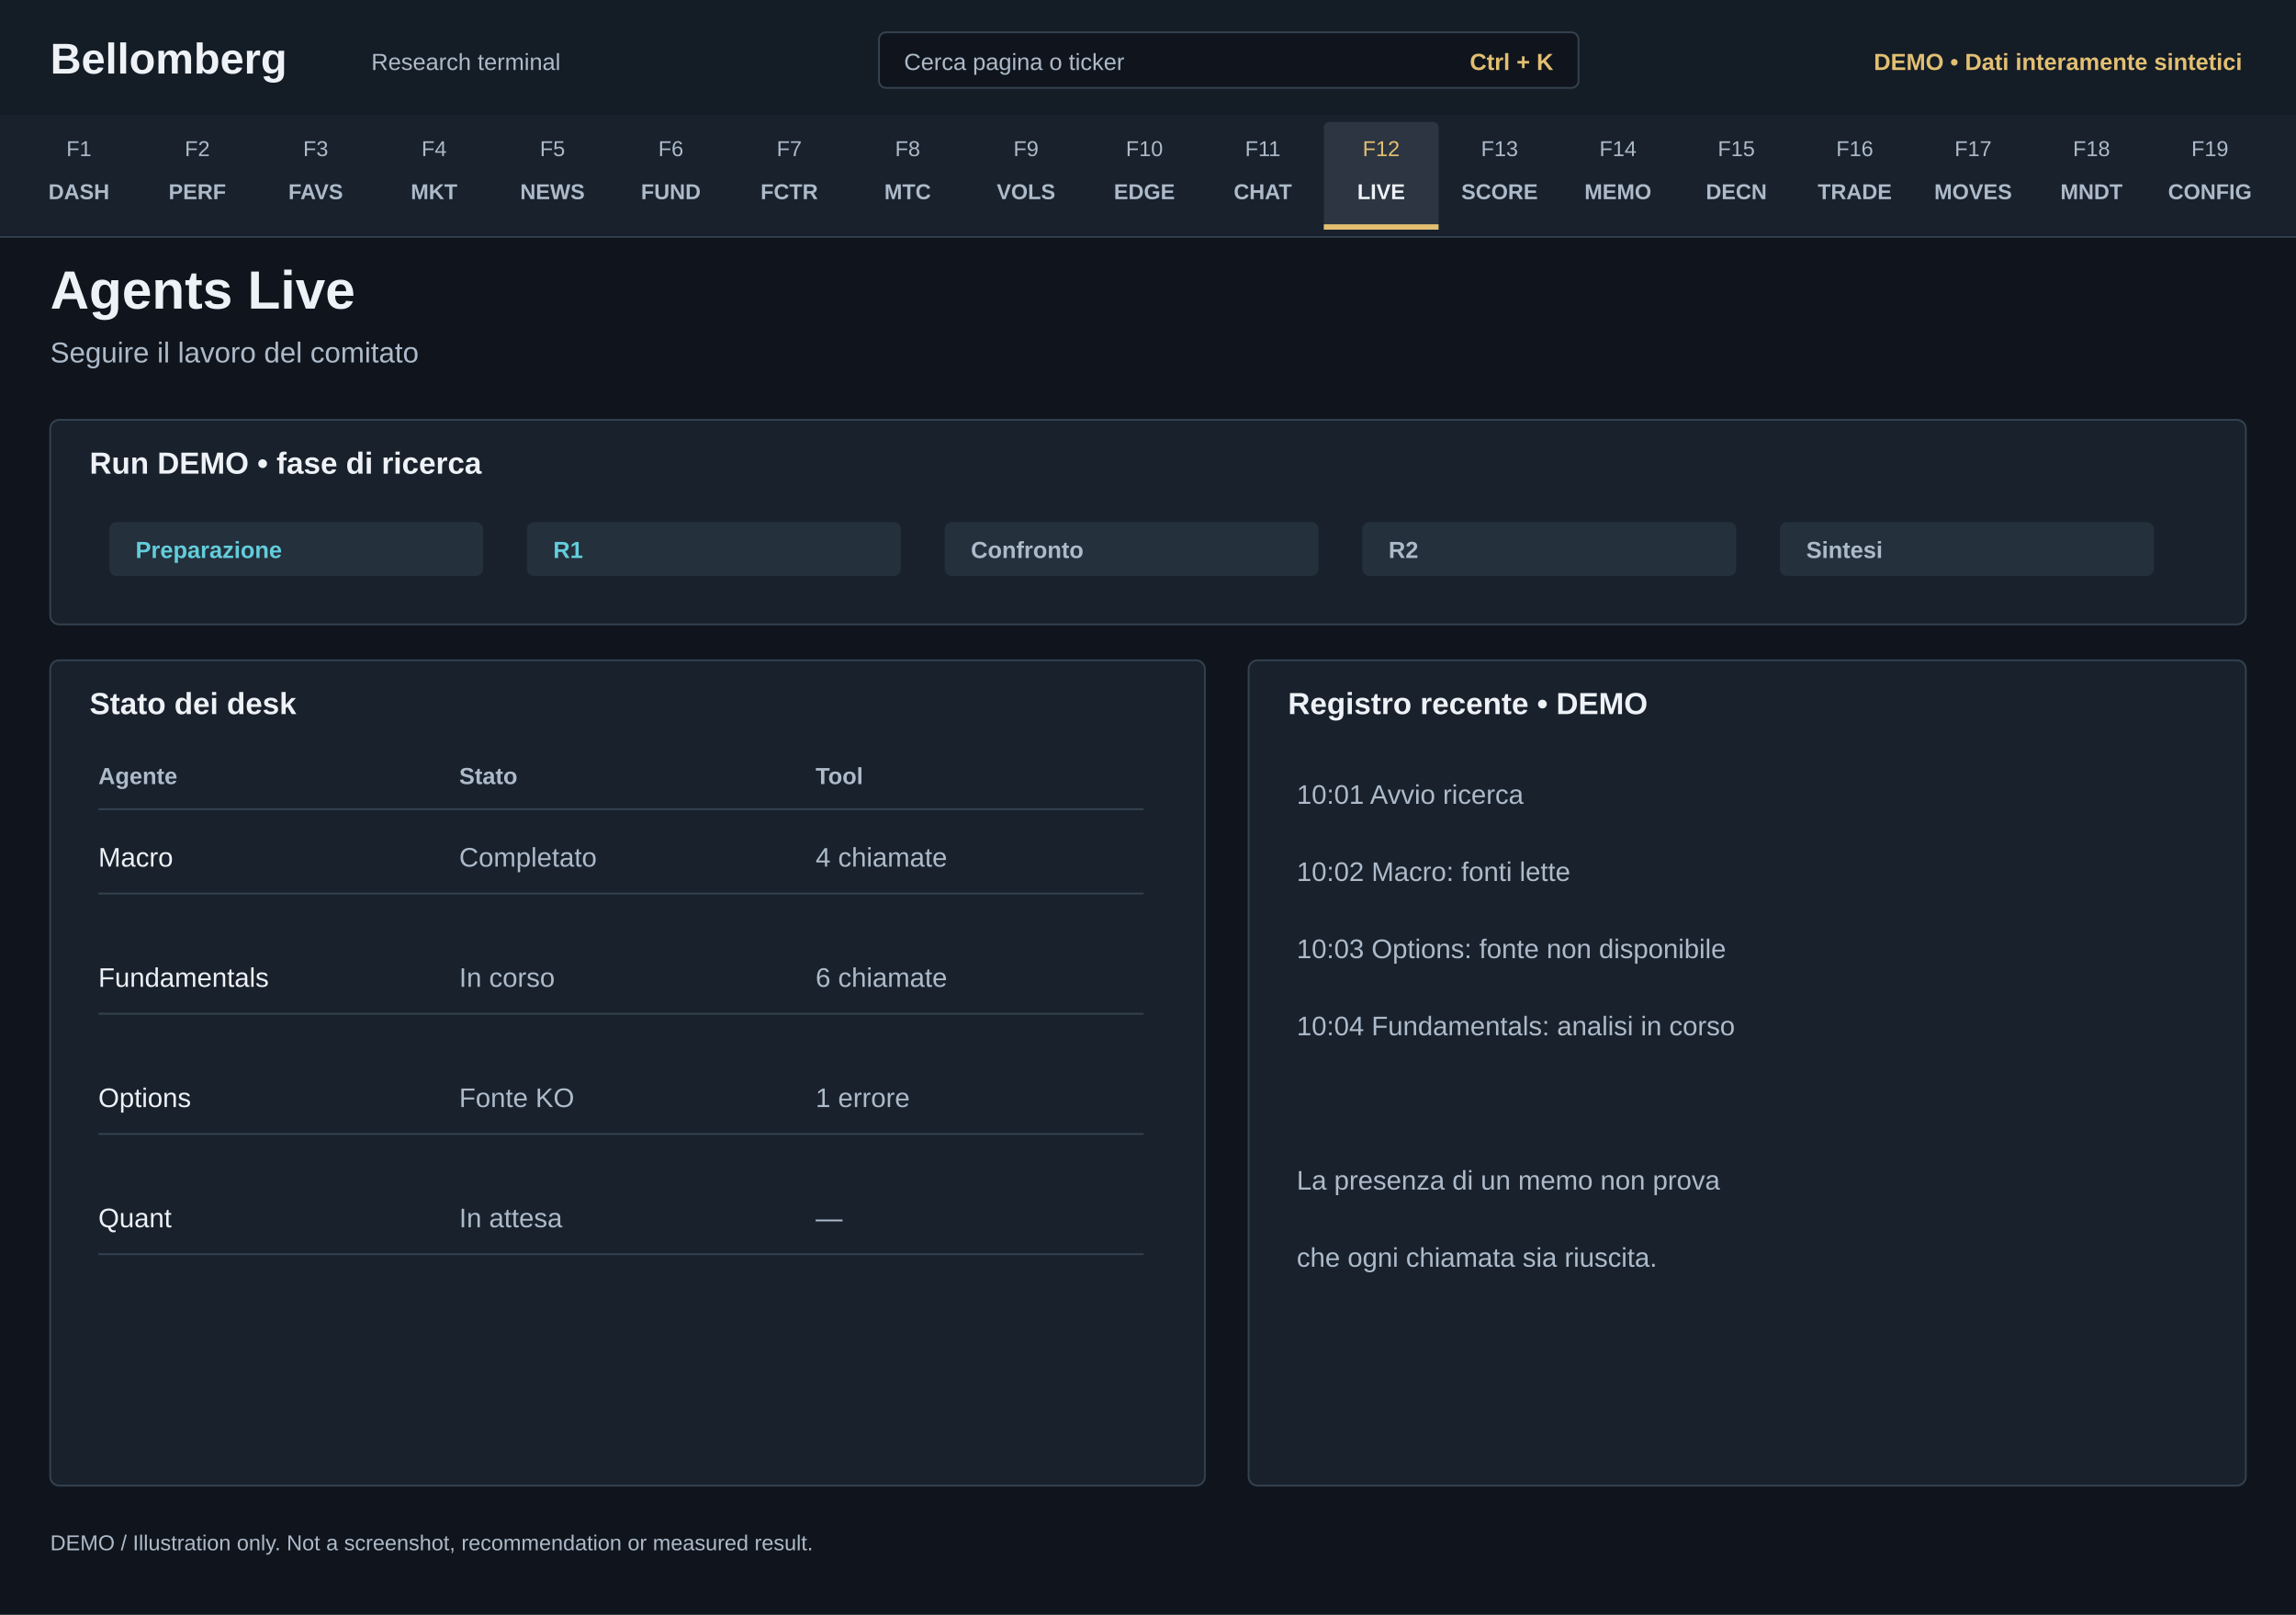
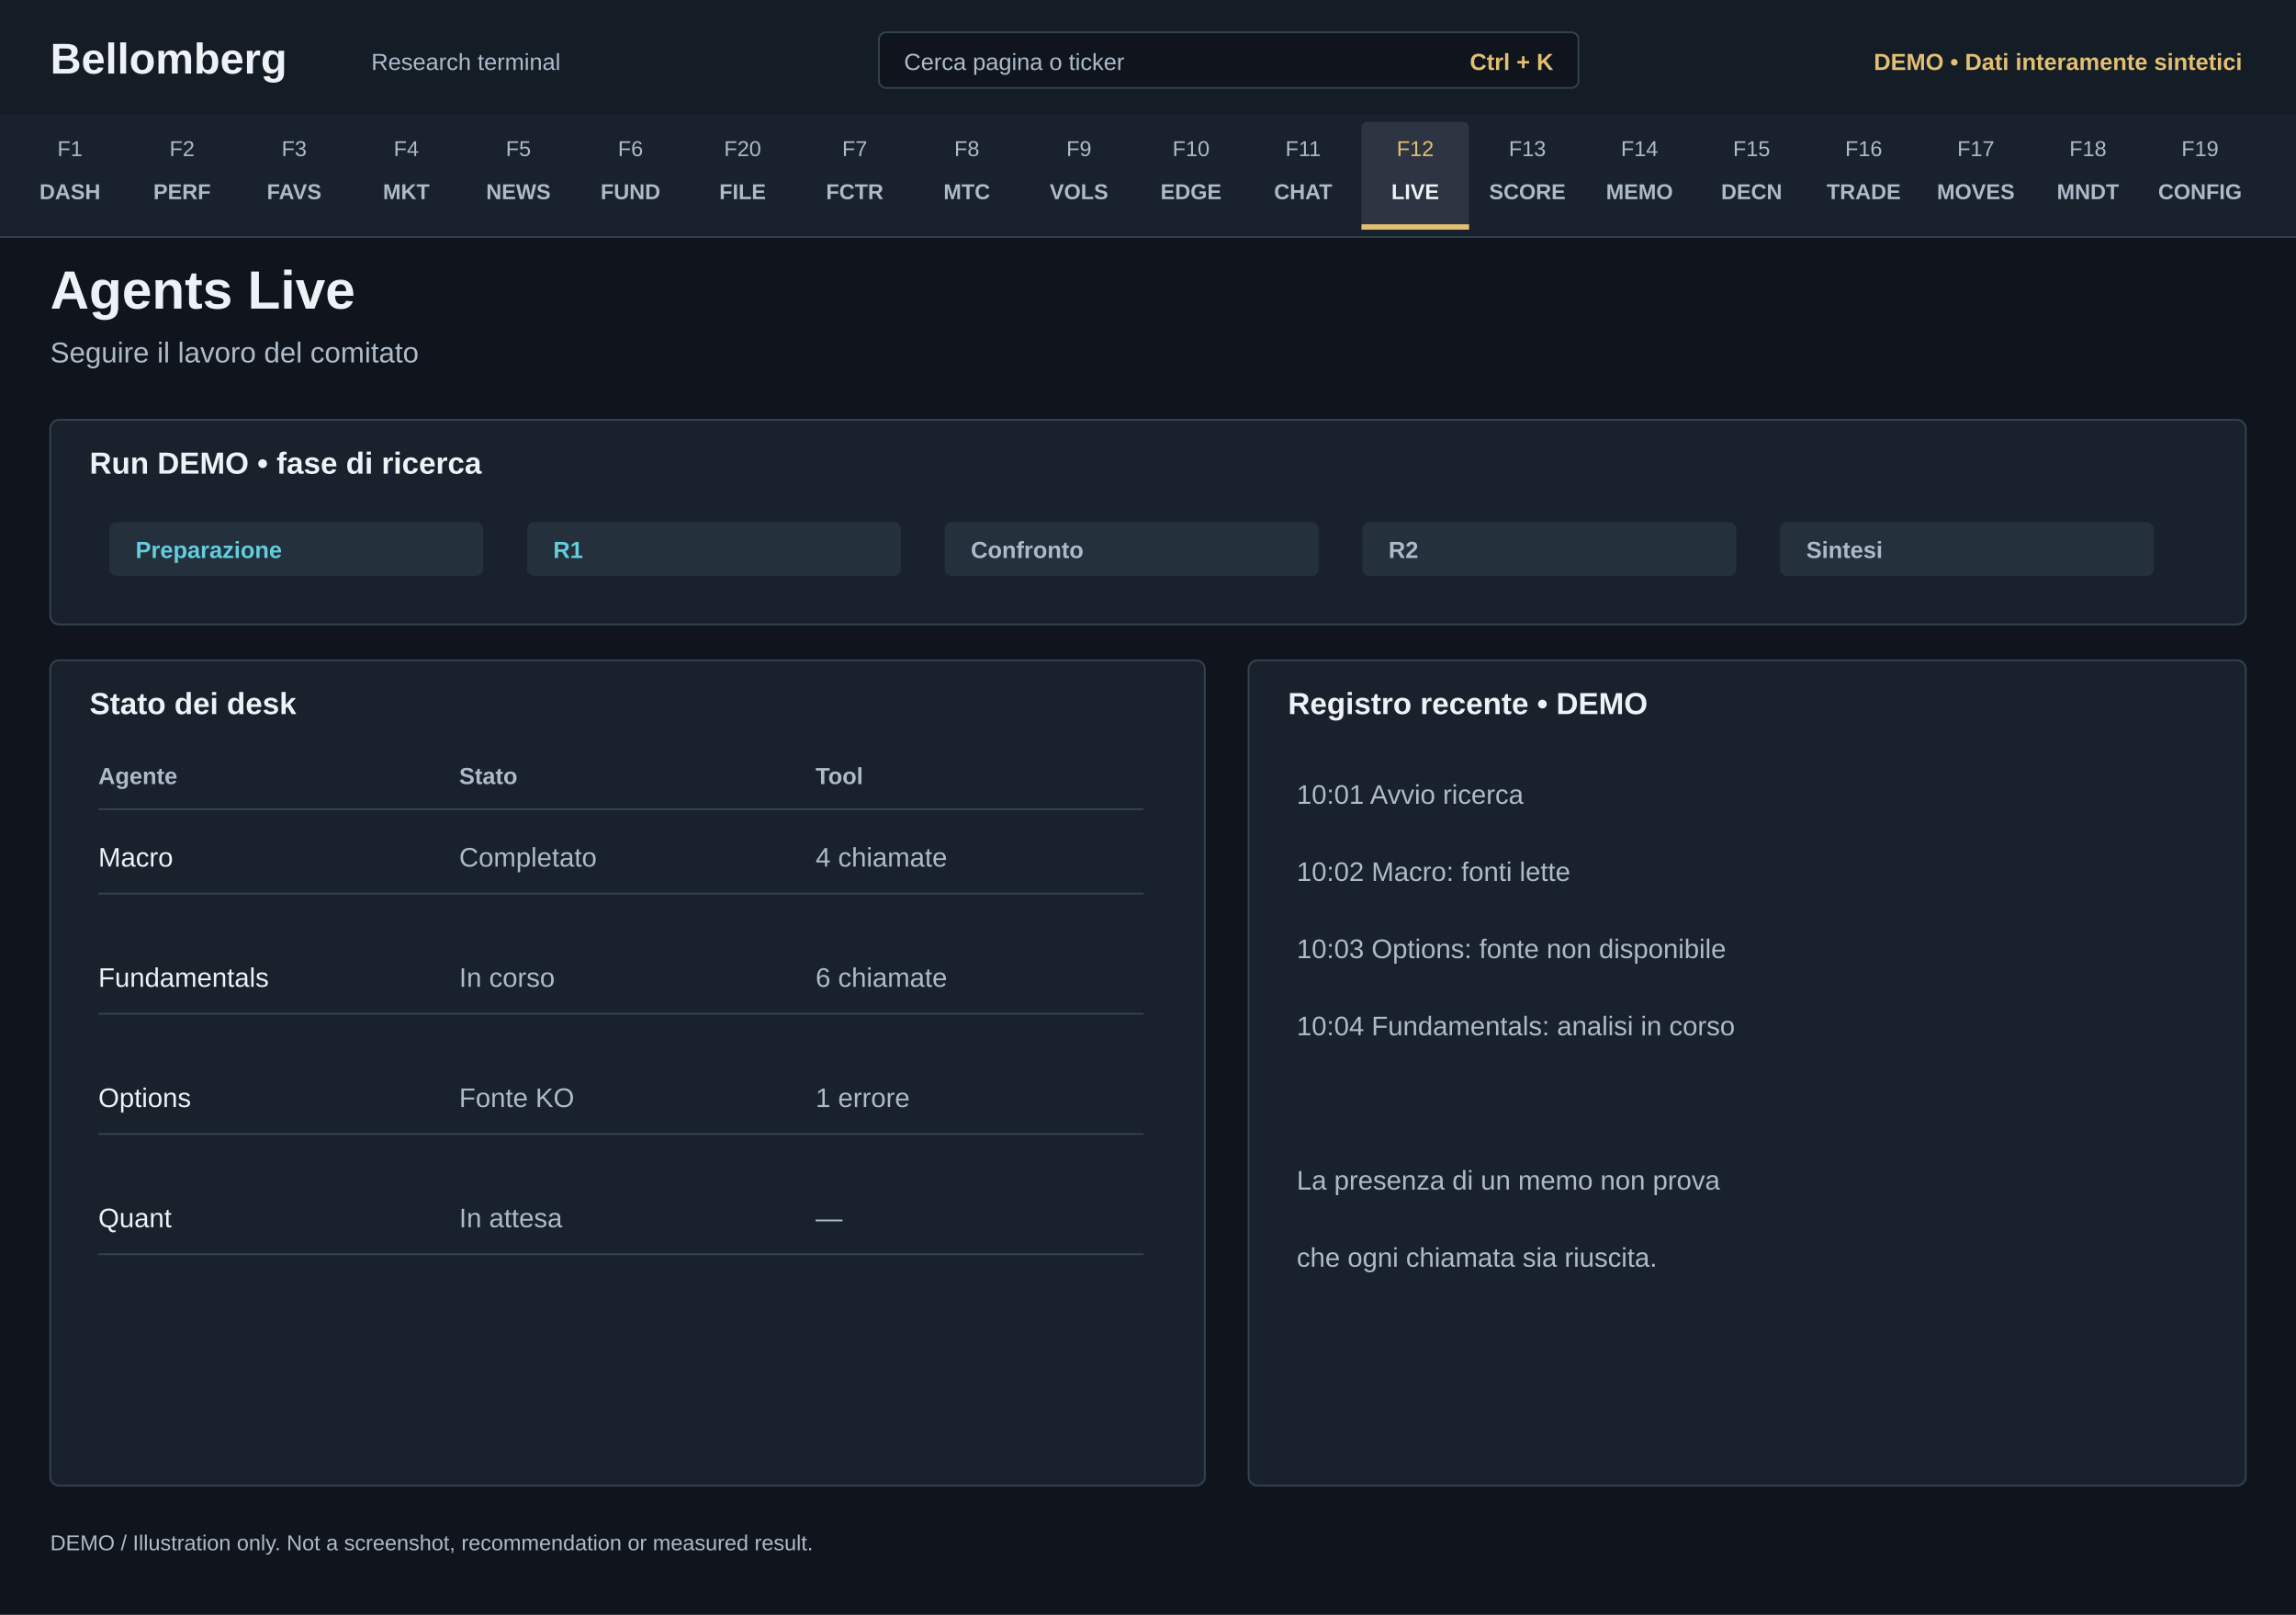
<svg xmlns="http://www.w3.org/2000/svg" width="1280" height="900" viewBox="0 0 1280 900" role="img" aria-labelledby="title desc">
  <style>text{font-family:Segoe UI,Arial,sans-serif} .mono{font-family:Consolas,monospace}</style>
  <rect x="0" y="0" width="1280" height="900" rx="0" fill="#10151d" />
  <rect x="0" y="0" width="1280" height="64" rx="0" fill="#141c26" />
  <text x="28" y="41" font-size="24" fill="#eef2f7" font-weight="650" text-anchor="start">Bellomberg</text>
  <text x="207" y="39" font-size="13" fill="#adbac9" font-weight="400" text-anchor="start">Research terminal</text>
  <rect x="490" y="18" width="390" height="31" rx="4" fill="#10151d" stroke="#344250" />
  <text x="504" y="39" font-size="13" fill="#adbac9" font-weight="400" text-anchor="start">Cerca pagina o ticker</text>
  <text x="866" y="39" font-size="13" fill="#e2bf72" font-weight="600" text-anchor="end">Ctrl + K</text>
  <text x="1250" y="39" font-size="13" fill="#e2bf72" font-weight="650" text-anchor="end">DEMO • Dati interamente sintetici</text>
  <rect x="0" y="64" width="1280" height="67" rx="0" fill="#18212c" />
-   <g id="navigation" aria-label="Navigation F1 to F19">
-     <text x="44" y="87" font-size="12" fill="#adbac9" font-weight="400" text-anchor="middle">F1</text>
-     <text x="44" y="111" font-size="12" fill="#adbac9" font-weight="600" text-anchor="middle">DASH</text>
-     <text x="110" y="87" font-size="12" fill="#adbac9" font-weight="400" text-anchor="middle">F2</text>
-     <text x="110" y="111" font-size="12" fill="#adbac9" font-weight="600" text-anchor="middle">PERF</text>
-     <text x="176" y="87" font-size="12" fill="#adbac9" font-weight="400" text-anchor="middle">F3</text>
-     <text x="176" y="111" font-size="12" fill="#adbac9" font-weight="600" text-anchor="middle">FAVS</text>
-     <text x="242" y="87" font-size="12" fill="#adbac9" font-weight="400" text-anchor="middle">F4</text>
-     <text x="242" y="111" font-size="12" fill="#adbac9" font-weight="600" text-anchor="middle">MKT</text>
-     <text x="308" y="87" font-size="12" fill="#adbac9" font-weight="400" text-anchor="middle">F5</text>
-     <text x="308" y="111" font-size="12" fill="#adbac9" font-weight="600" text-anchor="middle">NEWS</text>
-     <text x="374" y="87" font-size="12" fill="#adbac9" font-weight="400" text-anchor="middle">F6</text>
-     <text x="374" y="111" font-size="12" fill="#adbac9" font-weight="600" text-anchor="middle">FUND</text>
-     <text x="440" y="87" font-size="12" fill="#adbac9" font-weight="400" text-anchor="middle">F7</text>
-     <text x="440" y="111" font-size="12" fill="#adbac9" font-weight="600" text-anchor="middle">FCTR</text>
-     <text x="506" y="87" font-size="12" fill="#adbac9" font-weight="400" text-anchor="middle">F8</text>
-     <text x="506" y="111" font-size="12" fill="#adbac9" font-weight="600" text-anchor="middle">MTC</text>
-     <text x="572" y="87" font-size="12" fill="#adbac9" font-weight="400" text-anchor="middle">F9</text>
-     <text x="572" y="111" font-size="12" fill="#adbac9" font-weight="600" text-anchor="middle">VOLS</text>
-     <text x="638" y="87" font-size="12" fill="#adbac9" font-weight="400" text-anchor="middle">F10</text>
-     <text x="638" y="111" font-size="12" fill="#adbac9" font-weight="600" text-anchor="middle">EDGE</text>
-     <text x="704" y="87" font-size="12" fill="#adbac9" font-weight="400" text-anchor="middle">F11</text>
-     <text x="704" y="111" font-size="12" fill="#adbac9" font-weight="600" text-anchor="middle">CHAT</text>
-     <rect x="738" y="68" width="64" height="59" rx="3" fill="#2c3541" />
-     <rect x="738" y="125" width="64" height="3" rx="0" fill="#e2bf72" />
-     <text x="770" y="87" font-size="12" fill="#e2bf72" font-weight="400" text-anchor="middle">F12</text>
-     <text x="770" y="111" font-size="12" fill="#eef2f7" font-weight="600" text-anchor="middle">LIVE</text>
-     <text x="836" y="87" font-size="12" fill="#adbac9" font-weight="400" text-anchor="middle">F13</text>
-     <text x="836" y="111" font-size="12" fill="#adbac9" font-weight="600" text-anchor="middle">SCORE</text>
-     <text x="902" y="87" font-size="12" fill="#adbac9" font-weight="400" text-anchor="middle">F14</text>
-     <text x="902" y="111" font-size="12" fill="#adbac9" font-weight="600" text-anchor="middle">MEMO</text>
-     <text x="968" y="87" font-size="12" fill="#adbac9" font-weight="400" text-anchor="middle">F15</text>
-     <text x="968" y="111" font-size="12" fill="#adbac9" font-weight="600" text-anchor="middle">DECN</text>
-     <text x="1034" y="87" font-size="12" fill="#adbac9" font-weight="400" text-anchor="middle">F16</text>
-     <text x="1034" y="111" font-size="12" fill="#adbac9" font-weight="600" text-anchor="middle">TRADE</text>
-     <text x="1100" y="87" font-size="12" fill="#adbac9" font-weight="400" text-anchor="middle">F17</text>
-     <text x="1100" y="111" font-size="12" fill="#adbac9" font-weight="600" text-anchor="middle">MOVES</text>
-     <text x="1166" y="87" font-size="12" fill="#adbac9" font-weight="400" text-anchor="middle">F18</text>
-     <text x="1166" y="111" font-size="12" fill="#adbac9" font-weight="600" text-anchor="middle">MNDT</text>
-     <text x="1232" y="87" font-size="12" fill="#adbac9" font-weight="400" text-anchor="middle">F19</text>
-     <text x="1232" y="111" font-size="12" fill="#adbac9" font-weight="600" text-anchor="middle">CONFIG</text>
+   <g id="navigation" aria-label="Navigation F1 to F20">
+     <text x="39.0" y="87" font-size="12" fill="#adbac9" font-weight="400" text-anchor="middle">F1</text>
+     <text x="39.0" y="111" font-size="12" fill="#adbac9" font-weight="600" text-anchor="middle">DASH</text>
+     <text x="101.5" y="87" font-size="12" fill="#adbac9" font-weight="400" text-anchor="middle">F2</text>
+     <text x="101.5" y="111" font-size="12" fill="#adbac9" font-weight="600" text-anchor="middle">PERF</text>
+     <text x="164.0" y="87" font-size="12" fill="#adbac9" font-weight="400" text-anchor="middle">F3</text>
+     <text x="164.0" y="111" font-size="12" fill="#adbac9" font-weight="600" text-anchor="middle">FAVS</text>
+     <text x="226.5" y="87" font-size="12" fill="#adbac9" font-weight="400" text-anchor="middle">F4</text>
+     <text x="226.5" y="111" font-size="12" fill="#adbac9" font-weight="600" text-anchor="middle">MKT</text>
+     <text x="289.0" y="87" font-size="12" fill="#adbac9" font-weight="400" text-anchor="middle">F5</text>
+     <text x="289.0" y="111" font-size="12" fill="#adbac9" font-weight="600" text-anchor="middle">NEWS</text>
+     <text x="351.5" y="87" font-size="12" fill="#adbac9" font-weight="400" text-anchor="middle">F6</text>
+     <text x="351.5" y="111" font-size="12" fill="#adbac9" font-weight="600" text-anchor="middle">FUND</text>
+     <text x="414.0" y="87" font-size="12" fill="#adbac9" font-weight="400" text-anchor="middle">F20</text>
+     <text x="414.0" y="111" font-size="12" fill="#adbac9" font-weight="600" text-anchor="middle">FILE</text>
+     <text x="476.5" y="87" font-size="12" fill="#adbac9" font-weight="400" text-anchor="middle">F7</text>
+     <text x="476.5" y="111" font-size="12" fill="#adbac9" font-weight="600" text-anchor="middle">FCTR</text>
+     <text x="539.0" y="87" font-size="12" fill="#adbac9" font-weight="400" text-anchor="middle">F8</text>
+     <text x="539.0" y="111" font-size="12" fill="#adbac9" font-weight="600" text-anchor="middle">MTC</text>
+     <text x="601.5" y="87" font-size="12" fill="#adbac9" font-weight="400" text-anchor="middle">F9</text>
+     <text x="601.5" y="111" font-size="12" fill="#adbac9" font-weight="600" text-anchor="middle">VOLS</text>
+     <text x="664.0" y="87" font-size="12" fill="#adbac9" font-weight="400" text-anchor="middle">F10</text>
+     <text x="664.0" y="111" font-size="12" fill="#adbac9" font-weight="600" text-anchor="middle">EDGE</text>
+     <text x="726.5" y="87" font-size="12" fill="#adbac9" font-weight="400" text-anchor="middle">F11</text>
+     <text x="726.5" y="111" font-size="12" fill="#adbac9" font-weight="600" text-anchor="middle">CHAT</text>
+     <rect x="759.0" y="68" width="60" height="59" rx="3" fill="#2c3541" />
+     <rect x="759.0" y="125" width="60" height="3" rx="0" fill="#e2bf72" />
+     <text x="789.0" y="87" font-size="12" fill="#e2bf72" font-weight="400" text-anchor="middle">F12</text>
+     <text x="789.0" y="111" font-size="12" fill="#eef2f7" font-weight="600" text-anchor="middle">LIVE</text>
+     <text x="851.5" y="87" font-size="12" fill="#adbac9" font-weight="400" text-anchor="middle">F13</text>
+     <text x="851.5" y="111" font-size="12" fill="#adbac9" font-weight="600" text-anchor="middle">SCORE</text>
+     <text x="914.0" y="87" font-size="12" fill="#adbac9" font-weight="400" text-anchor="middle">F14</text>
+     <text x="914.0" y="111" font-size="12" fill="#adbac9" font-weight="600" text-anchor="middle">MEMO</text>
+     <text x="976.5" y="87" font-size="12" fill="#adbac9" font-weight="400" text-anchor="middle">F15</text>
+     <text x="976.5" y="111" font-size="12" fill="#adbac9" font-weight="600" text-anchor="middle">DECN</text>
+     <text x="1039.0" y="87" font-size="12" fill="#adbac9" font-weight="400" text-anchor="middle">F16</text>
+     <text x="1039.0" y="111" font-size="12" fill="#adbac9" font-weight="600" text-anchor="middle">TRADE</text>
+     <text x="1101.5" y="87" font-size="12" fill="#adbac9" font-weight="400" text-anchor="middle">F17</text>
+     <text x="1101.5" y="111" font-size="12" fill="#adbac9" font-weight="600" text-anchor="middle">MOVES</text>
+     <text x="1164.0" y="87" font-size="12" fill="#adbac9" font-weight="400" text-anchor="middle">F18</text>
+     <text x="1164.0" y="111" font-size="12" fill="#adbac9" font-weight="600" text-anchor="middle">MNDT</text>
+     <text x="1226.5" y="87" font-size="12" fill="#adbac9" font-weight="400" text-anchor="middle">F19</text>
+     <text x="1226.5" y="111" font-size="12" fill="#adbac9" font-weight="600" text-anchor="middle">CONFIG</text>
  </g>
  <line x1="0" y1="132" x2="1280" y2="132" stroke="#344250" stroke-width="1" />
  <text x="28.0" y="172" font-size="30" fill="#eef2f7" font-weight="650" text-anchor="start">Agents Live</text>
  <text x="28.0" y="202" font-size="16" fill="#adbac9" font-weight="400" text-anchor="start">Seguire il lavoro del comitato</text>
  <text x="28.0" y="864" font-size="12" fill="#adbac9" font-weight="400" text-anchor="start">DEMO  /  Illustration only. Not a screenshot, recommendation or measured result.</text>
  <rect x="28.0" y="234" width="1224.0" height="114" rx="5" fill="#18212c" stroke="#344250" />
  <text x="49.944" y="264" font-size="17" fill="#eef2f7" font-weight="600" text-anchor="start">Run DEMO • fase di ricerca</text>
  <rect x="60.916" y="291" width="208.47" height="30" rx="4" fill="#24303c" />
  <text x="75.546" y="311" font-size="13" fill="#63cddb" font-weight="600" text-anchor="start">Preparazione</text>
  <rect x="293.769" y="291" width="208.47" height="30" rx="4" fill="#24303c" />
  <text x="308.398" y="311" font-size="13" fill="#63cddb" font-weight="600" text-anchor="start">R1</text>
  <rect x="526.622" y="291" width="208.47" height="30" rx="4" fill="#24303c" />
  <text x="541.251" y="311" font-size="13" fill="#adbac9" font-weight="600" text-anchor="start">Confronto</text>
  <rect x="759.474" y="291" width="208.47" height="30" rx="4" fill="#24303c" />
  <text x="774.104" y="311" font-size="13" fill="#adbac9" font-weight="600" text-anchor="start">R2</text>
  <rect x="992.327" y="291" width="208.47" height="30" rx="4" fill="#24303c" />
  <text x="1006.956" y="311" font-size="13" fill="#adbac9" font-weight="600" text-anchor="start">Sintesi</text>
  <rect x="28.0" y="368" width="643.697" height="460" rx="5" fill="#18212c" stroke="#344250" />
  <text x="49.944" y="398" font-size="17" fill="#eef2f7" font-weight="600" text-anchor="start">Stato dei desk</text>
  <text x="54.821" y="437" font-size="13" fill="#adbac9" font-weight="600" text-anchor="start">Agente</text>
  <text x="255.976" y="437" font-size="13" fill="#adbac9" font-weight="600" text-anchor="start">Stato</text>
  <text x="454.693" y="437" font-size="13" fill="#adbac9" font-weight="600" text-anchor="start">Tool</text>
  <line x1="54.821" y1="451" x2="637.562" y2="451" stroke="#344250" stroke-width="1" />
  <text x="54.821" y="483" font-size="15" fill="#eef2f7" font-weight="400" text-anchor="start">Macro</text>
  <text x="255.976" y="483" font-size="15" fill="#adbac9" font-weight="400" text-anchor="start">Completato</text>
  <text x="454.693" y="483" font-size="15" fill="#adbac9" font-weight="400" text-anchor="start">4 chiamate</text>
  <line x1="54.821" y1="498" x2="637.562" y2="498" stroke="#344250" stroke-width="1" />
  <text x="54.821" y="550" font-size="15" fill="#eef2f7" font-weight="400" text-anchor="start">Fundamentals</text>
  <text x="255.976" y="550" font-size="15" fill="#adbac9" font-weight="400" text-anchor="start">In corso</text>
  <text x="454.693" y="550" font-size="15" fill="#adbac9" font-weight="400" text-anchor="start">6 chiamate</text>
  <line x1="54.821" y1="565" x2="637.562" y2="565" stroke="#344250" stroke-width="1" />
  <text x="54.821" y="617" font-size="15" fill="#eef2f7" font-weight="400" text-anchor="start">Options</text>
  <text x="255.976" y="617" font-size="15" fill="#adbac9" font-weight="400" text-anchor="start">Fonte KO</text>
  <text x="454.693" y="617" font-size="15" fill="#adbac9" font-weight="400" text-anchor="start">1 errore</text>
  <line x1="54.821" y1="632" x2="637.562" y2="632" stroke="#344250" stroke-width="1" />
  <text x="54.821" y="684" font-size="15" fill="#eef2f7" font-weight="400" text-anchor="start">Quant</text>
  <text x="255.976" y="684" font-size="15" fill="#adbac9" font-weight="400" text-anchor="start">In attesa</text>
  <text x="454.693" y="684" font-size="15" fill="#adbac9" font-weight="400" text-anchor="start">—</text>
  <line x1="54.821" y1="699" x2="637.562" y2="699" stroke="#344250" stroke-width="1" />
  <rect x="696.08" y="368" width="555.92" height="460" rx="5" fill="#18212c" stroke="#344250" />
  <text x="718.024" y="398" font-size="17" fill="#eef2f7" font-weight="600" text-anchor="start">Registro recente • DEMO</text>
  <text x="722.9" y="448" font-size="15" fill="#adbac9" font-weight="400" text-anchor="start">10:01  Avvio ricerca</text>
  <text x="722.9" y="491" font-size="15" fill="#adbac9" font-weight="400" text-anchor="start">10:02  Macro: fonti lette</text>
  <text x="722.9" y="534" font-size="15" fill="#adbac9" font-weight="400" text-anchor="start">10:03  Options: fonte non disponibile</text>
  <text x="722.9" y="577" font-size="15" fill="#adbac9" font-weight="400" text-anchor="start">10:04  Fundamentals: analisi in corso</text>
  <text x="722.9" y="620" font-size="15" fill="#adbac9" font-weight="400" text-anchor="start" />
  <text x="722.9" y="663" font-size="15" fill="#adbac9" font-weight="400" text-anchor="start">La presenza di un memo non prova</text>
  <text x="722.9" y="706" font-size="15" fill="#adbac9" font-weight="400" text-anchor="start">che ogni chiamata sia riuscita.</text>
</svg>
